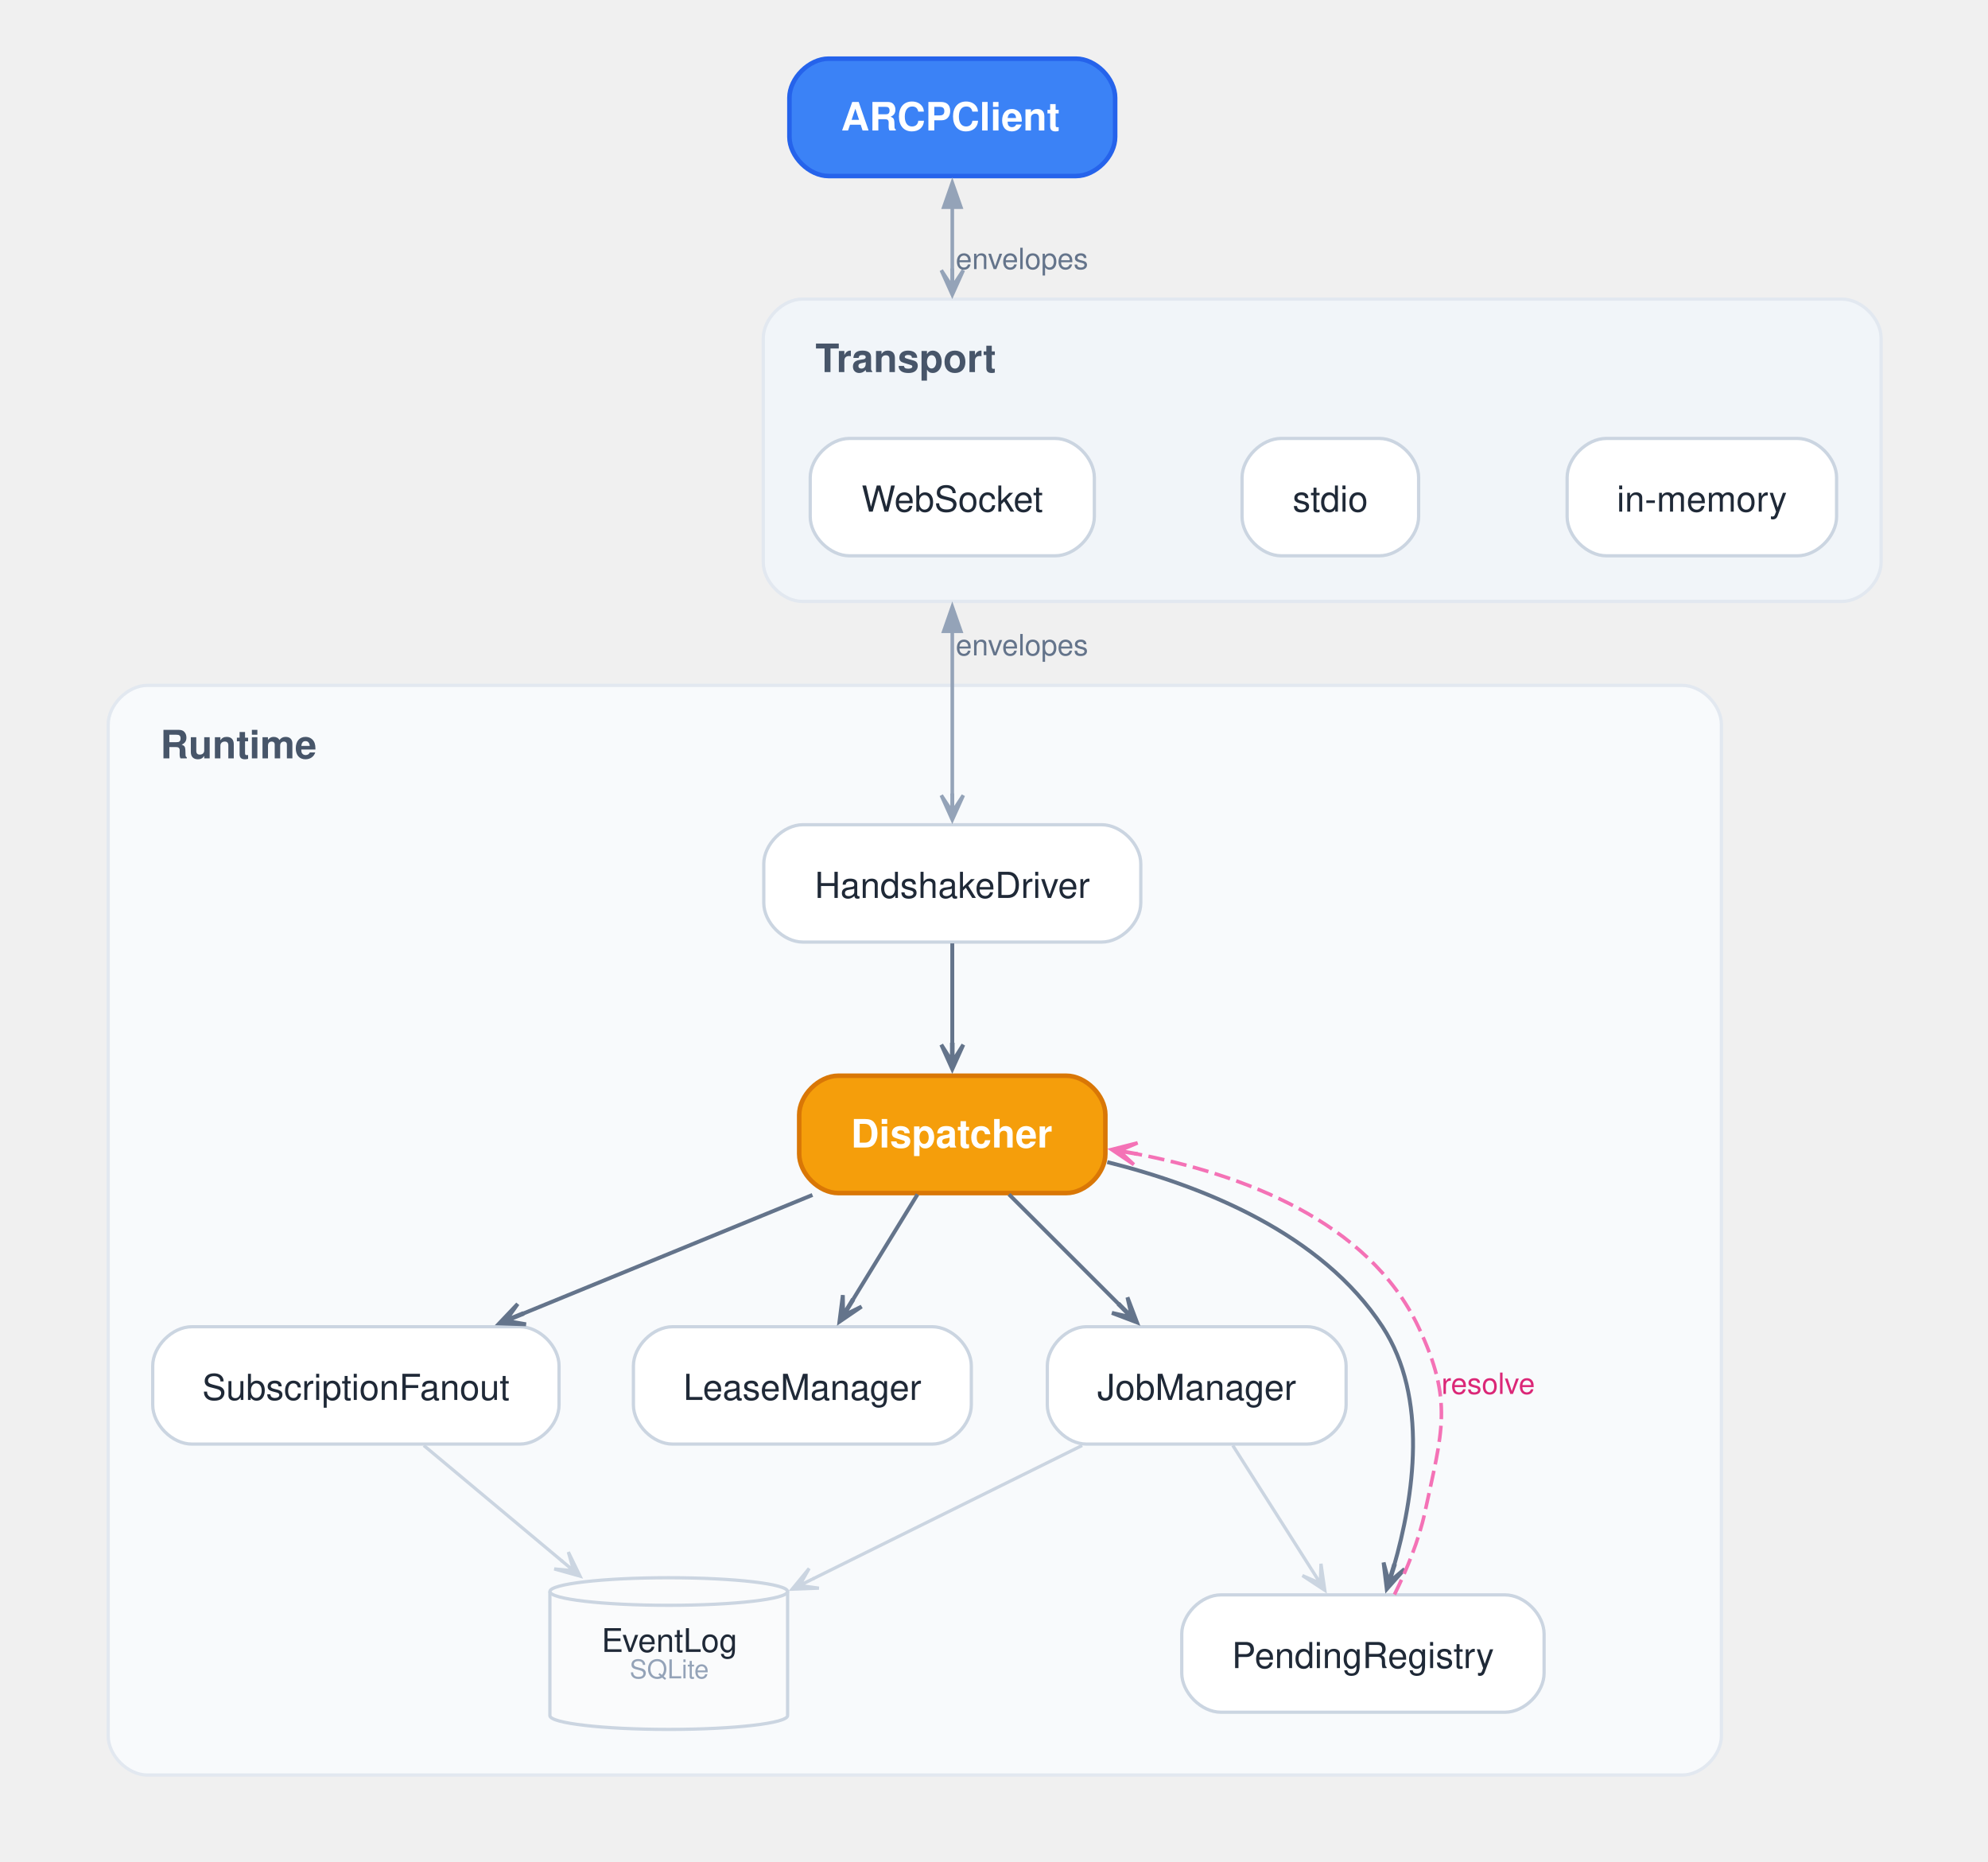
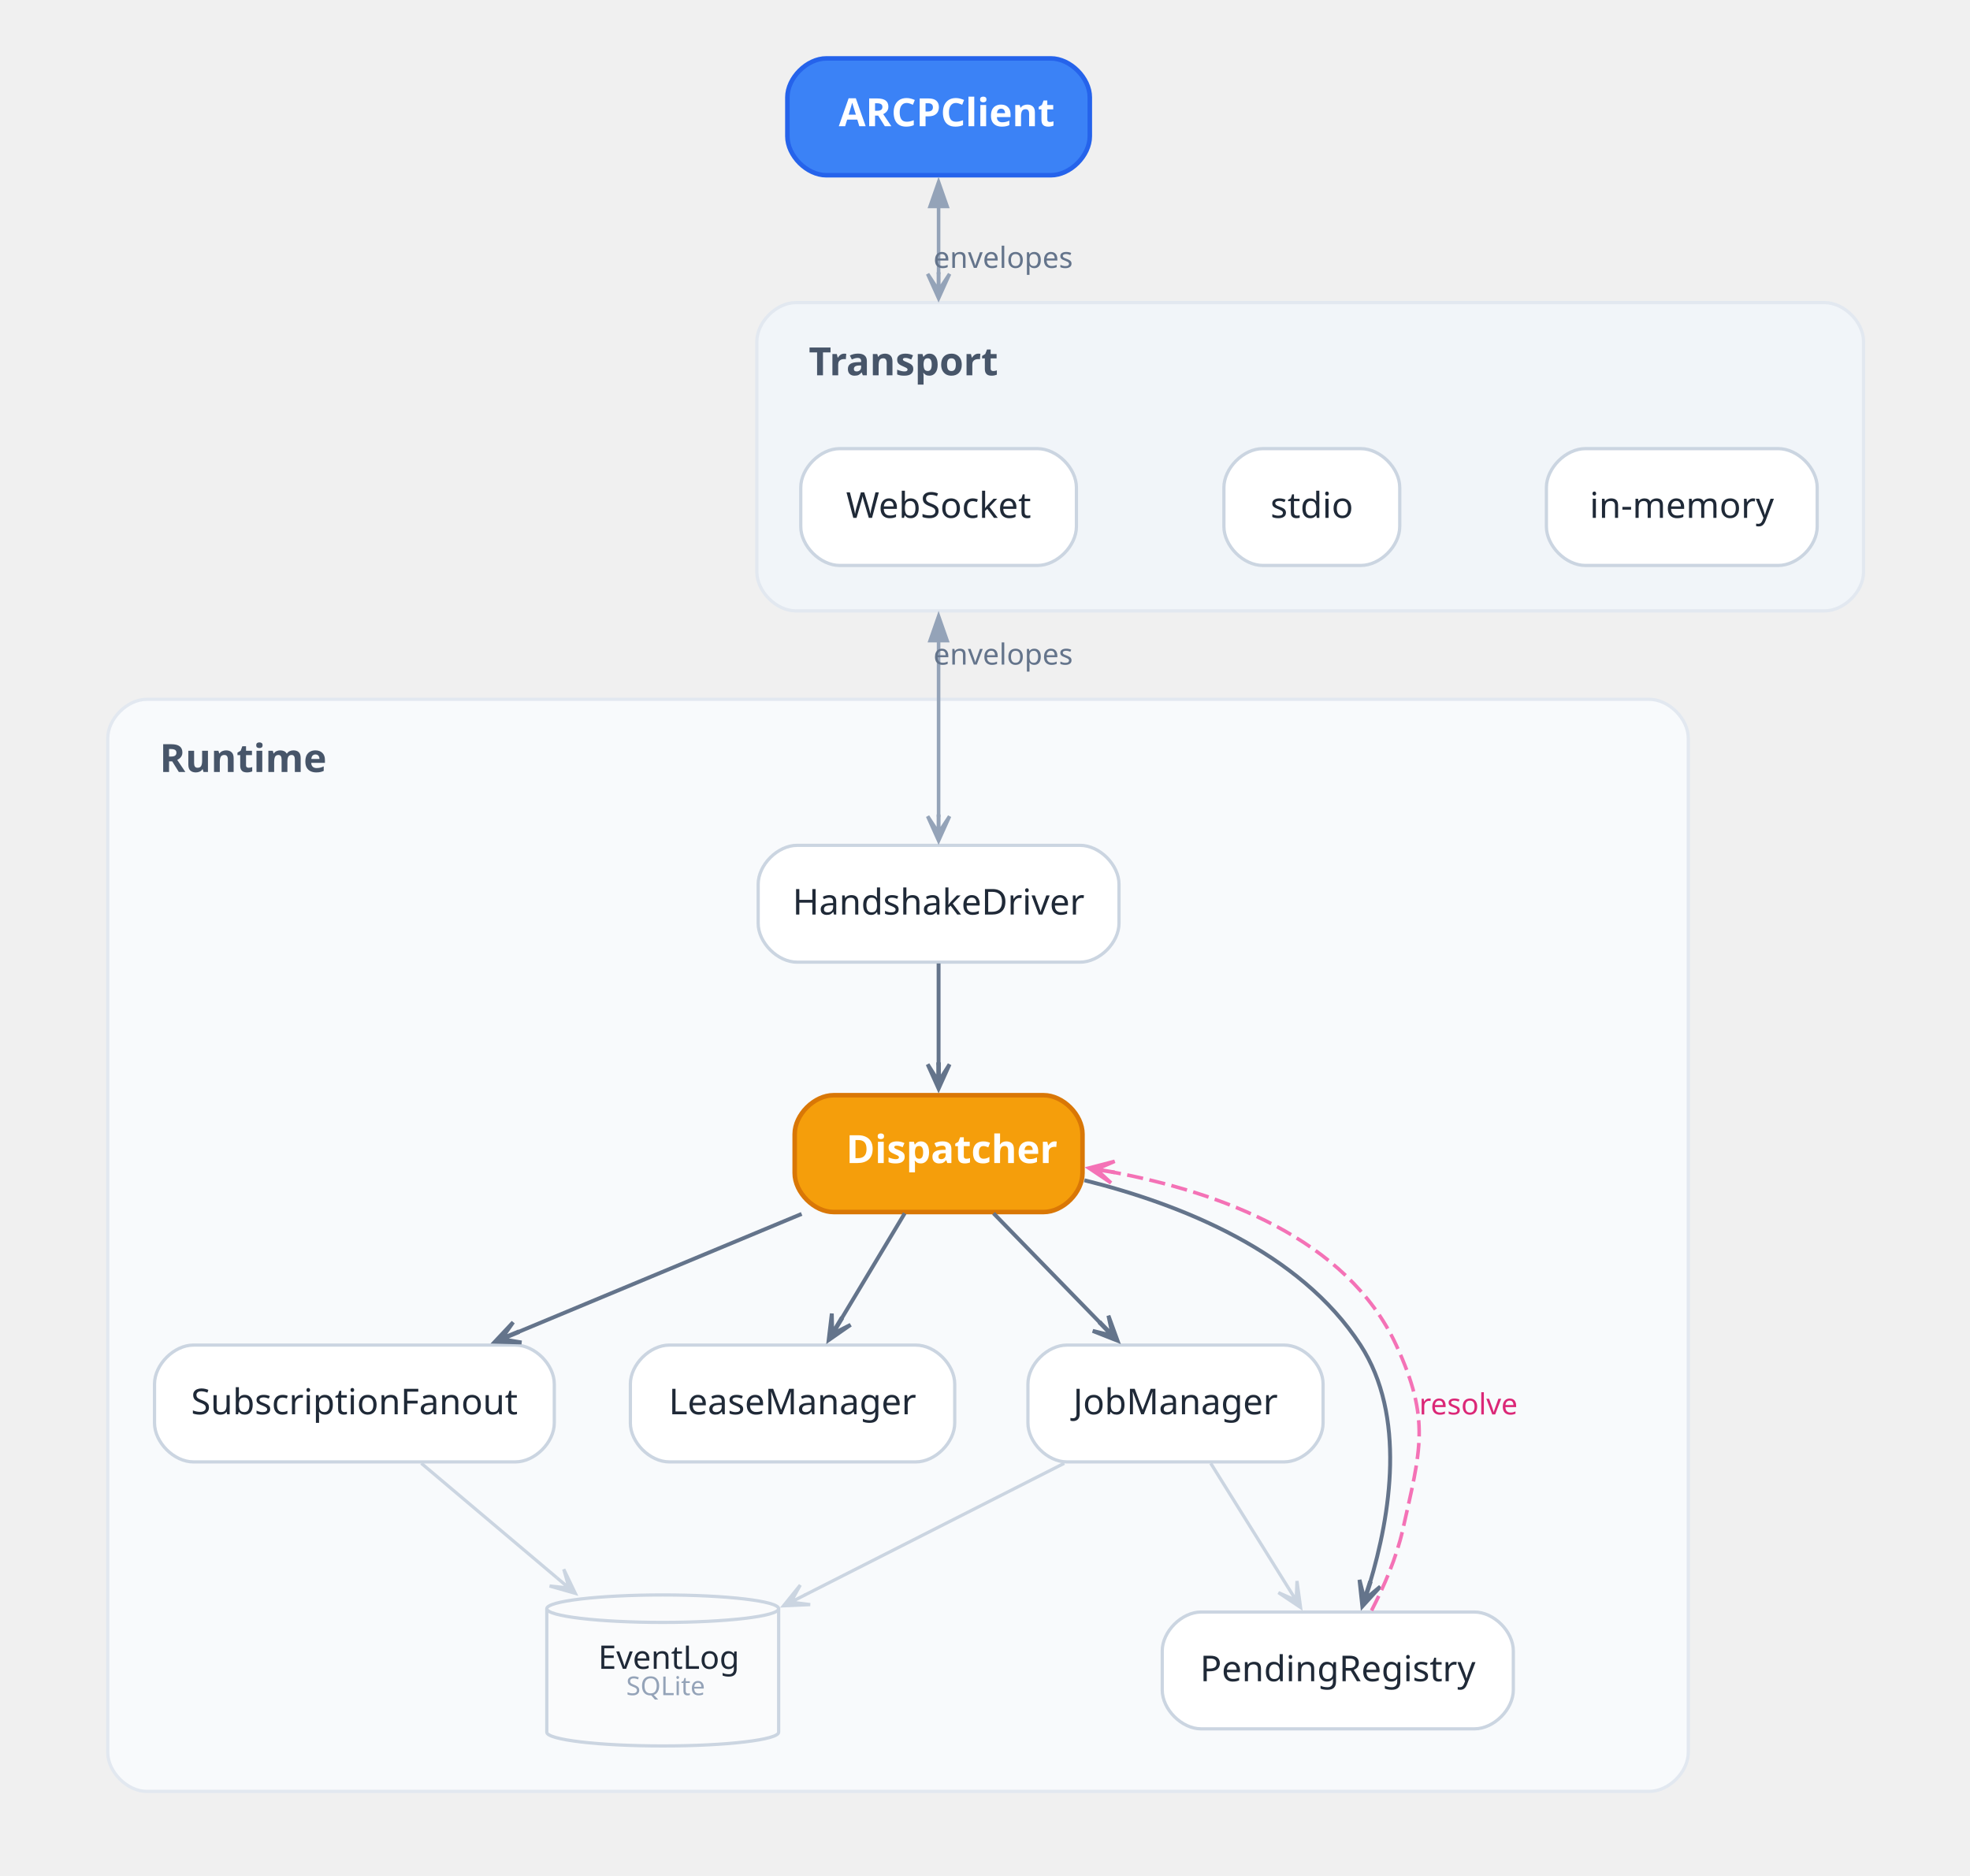
- <svg xmlns="http://www.w3.org/2000/svg" width="610pt" height="571pt" viewBox="0.00 0.00 610.00 571.00">
-   <g id="graph0" class="graph" transform="scale(1 1) rotate(0) translate(25.2 552.53)">
+ <svg xmlns="http://www.w3.org/2000/svg" width="607pt" height="578pt" viewBox="0.00 0.00 607.00 578.00">
+   <g id="graph0" class="graph" transform="scale(1 1) rotate(0) translate(25.2 560.03)">
    <g id="clust1" class="cluster">
-       <path fill="#f1f5f9" stroke="#e2e8f0" d="M221,-368.03C221,-368.03 540,-368.03 540,-368.03 546,-368.03 552,-374.03 552,-380.03 552,-380.03 552,-448.78 552,-448.78 552,-454.78 546,-460.78 540,-460.78 540,-460.78 221,-460.78 221,-460.78 215,-460.78 209,-454.78 209,-448.78 209,-448.78 209,-380.03 209,-380.03 209,-374.03 215,-368.03 221,-368.03" />
-       <text xml:space="preserve" text-anchor="start" x="225" y="-438.38" font-family="Helvetica,sans-Serif" font-weight="bold" font-size="12.00" fill="#475569">Transport</text>
+       <path fill="#f1f5f9" stroke="#e2e8f0" d="M220,-371.78C220,-371.78 537,-371.78 537,-371.78 543,-371.78 549,-377.78 549,-383.78 549,-383.78 549,-454.78 549,-454.78 549,-460.78 543,-466.78 537,-466.78 537,-466.78 220,-466.78 220,-466.78 214,-466.78 208,-460.78 208,-454.78 208,-454.78 208,-383.78 208,-383.78 208,-377.78 214,-371.78 220,-371.78" />
+       <text xml:space="preserve" text-anchor="start" x="224" y="-444.38" font-family="TT Commons Pro Trial" font-weight="bold" font-size="12.00" fill="#475569">Transport</text>
    </g>
    <g id="clust3" class="cluster">
-       <path fill="#f8fafc" stroke="#e2e8f0" d="M20,-8C20,-8 491,-8 491,-8 497,-8 503,-14 503,-20 503,-20 503,-330.28 503,-330.28 503,-336.28 497,-342.28 491,-342.28 491,-342.28 20,-342.28 20,-342.28 14,-342.28 8,-336.28 8,-330.28 8,-330.28 8,-20 8,-20 8,-14 14,-8 20,-8" />
-       <text xml:space="preserve" text-anchor="start" x="24" y="-319.88" font-family="Helvetica,sans-Serif" font-weight="bold" font-size="12.00" fill="#475569">Runtime</text>
+       <path fill="#f8fafc" stroke="#e2e8f0" d="M20,-8C20,-8 483,-8 483,-8 489,-8 495,-14 495,-20 495,-20 495,-332.53 495,-332.53 495,-338.53 489,-344.53 483,-344.53 483,-344.53 20,-344.53 20,-344.53 14,-344.53 8,-338.53 8,-332.53 8,-332.53 8,-20 8,-20 8,-14 14,-8 20,-8" />
+       <text xml:space="preserve" text-anchor="start" x="24" y="-322.13" font-family="TT Commons Pro Trial" font-weight="bold" font-size="12.00" fill="#475569">Runtime</text>
    </g>
    <g id="node1" class="node">
-       <path fill="#3b82f6" stroke="#2563eb" stroke-width="1.4" d="M304.97,-534.53C304.97,-534.53 229.03,-534.53 229.03,-534.53 223.03,-534.53 217.03,-528.53 217.03,-522.53 217.03,-522.53 217.03,-510.53 217.03,-510.53 217.03,-504.53 223.03,-498.53 229.03,-498.53 229.03,-498.53 304.97,-498.53 304.97,-498.53 310.97,-498.53 316.97,-504.53 316.97,-510.53 316.97,-510.53 316.97,-522.53 316.97,-522.53 316.97,-528.53 310.97,-534.53 304.97,-534.53" />
-       <text xml:space="preserve" text-anchor="start" x="232.88" y="-512.5" font-family="Helvetica,sans-Serif" font-weight="bold" font-size="12.00" fill="white">ARCPClient</text>
+       <path fill="#3b82f6" stroke="#2563eb" stroke-width="1.4" d="M298.59,-542.03C298.59,-542.03 229.41,-542.03 229.41,-542.03 223.41,-542.03 217.41,-536.03 217.41,-530.03 217.41,-530.03 217.41,-518.03 217.41,-518.03 217.41,-512.03 223.41,-506.03 229.41,-506.03 229.41,-506.03 298.59,-506.03 298.59,-506.03 304.59,-506.03 310.59,-512.03 310.59,-518.03 310.59,-518.03 310.59,-530.03 310.59,-530.03 310.59,-536.03 304.59,-542.03 298.59,-542.03" />
+       <text xml:space="preserve" text-anchor="start" x="233.25" y="-521.13" font-family="TT Commons Pro Trial" font-weight="bold" font-size="12.00" fill="white">ARCPClient</text>
    </g>
    <g id="node2" class="node">
-       <path fill="white" stroke="#cbd5e1" d="M298.59,-418.03C298.59,-418.03 235.41,-418.03 235.41,-418.03 229.41,-418.03 223.41,-412.03 223.41,-406.03 223.41,-406.03 223.41,-394.03 223.41,-394.03 223.41,-388.03 229.41,-382.03 235.41,-382.03 235.41,-382.03 298.59,-382.03 298.59,-382.03 304.59,-382.03 310.59,-388.03 310.59,-394.03 310.59,-394.03 310.59,-406.03 310.59,-406.03 310.59,-412.03 304.59,-418.03 298.59,-418.03" />
-       <text xml:space="preserve" text-anchor="middle" x="267" y="-395.58" font-family="Helvetica,sans-Serif" font-size="11.00" fill="#1f2937">WebSocket</text>
+       <path fill="white" stroke="#cbd5e1" d="M294.47,-421.78C294.47,-421.78 233.53,-421.78 233.53,-421.78 227.53,-421.78 221.53,-415.78 221.53,-409.78 221.53,-409.78 221.53,-397.78 221.53,-397.78 221.53,-391.78 227.53,-385.78 233.53,-385.78 233.53,-385.78 294.47,-385.78 294.47,-385.78 300.47,-385.78 306.47,-391.78 306.47,-397.78 306.47,-397.78 306.47,-409.78 306.47,-409.78 306.47,-415.78 300.47,-421.78 294.47,-421.78" />
+       <text xml:space="preserve" text-anchor="middle" x="264" y="-400.45" font-family="TT Commons Pro Trial" font-size="11.00" fill="#1f2937">WebSocket</text>
    </g>
    <g id="edge3" class="edge">
-       <path fill="none" stroke="#94a3b8" stroke-width="1.1" d="M267,-489.08C267,-483.08 267,-476.44 267,-469.57" />
-       <polygon fill="#94a3b8" stroke="#94a3b8" stroke-width="1.1" points="264.38,-488.97 267,-496.48 269.63,-488.98 264.38,-488.97" />
-       <polygon fill="#94a3b8" stroke="#94a3b8" stroke-width="1.1" points="267,-462.12 270.38,-469.62 267.05,-464.53 267.05,-469.62 267,-469.62 266.95,-469.62 266.95,-464.53 263.63,-469.62 267,-462.12" />
-       <text xml:space="preserve" text-anchor="middle" x="288.38" y="-469.98" font-family="Helvetica,sans-Serif" font-size="9.00" fill="#64748b">envelopes</text>
+       <path fill="none" stroke="#94a3b8" stroke-width="1.1" d="M264,-496.45C264,-490.05 264,-482.92 264,-475.53" />
+       <polygon fill="#94a3b8" stroke="#94a3b8" stroke-width="1.1" points="261.38,-496.42 264,-503.92 266.63,-496.42 261.38,-496.42" />
+       <polygon fill="#94a3b8" stroke="#94a3b8" stroke-width="1.1" points="264,-468.12 267.38,-475.62 264.05,-470.53 264.05,-475.62 264,-475.62 263.95,-475.62 263.95,-470.53 260.63,-475.62 264,-468.12" />
+       <text xml:space="preserve" text-anchor="middle" x="283.88" y="-477.48" font-family="TT Commons Pro Trial" font-size="9.00" fill="#64748b">envelopes</text>
    </g>
    <g id="node3" class="node">
-       <path fill="white" stroke="#cbd5e1" d="M398.09,-418.03C398.09,-418.03 367.91,-418.03 367.91,-418.03 361.91,-418.03 355.91,-412.03 355.91,-406.03 355.91,-406.03 355.91,-394.03 355.91,-394.03 355.91,-388.03 361.91,-382.03 367.91,-382.03 367.91,-382.03 398.09,-382.03 398.09,-382.03 404.09,-382.03 410.09,-388.03 410.09,-394.03 410.09,-394.03 410.09,-406.03 410.09,-406.03 410.09,-412.03 404.09,-418.03 398.09,-418.03" />
-       <text xml:space="preserve" text-anchor="middle" x="383" y="-395.58" font-family="Helvetica,sans-Serif" font-size="11.00" fill="#1f2937">stdio</text>
+       <path fill="white" stroke="#cbd5e1" d="M394.09,-421.78C394.09,-421.78 363.91,-421.78 363.91,-421.78 357.91,-421.78 351.91,-415.78 351.91,-409.78 351.91,-409.78 351.91,-397.78 351.91,-397.78 351.91,-391.78 357.91,-385.78 363.91,-385.78 363.91,-385.78 394.09,-385.78 394.09,-385.78 400.09,-385.78 406.09,-391.78 406.09,-397.78 406.09,-397.78 406.09,-409.78 406.09,-409.78 406.09,-415.78 400.09,-421.78 394.09,-421.78" />
+       <text xml:space="preserve" text-anchor="middle" x="379" y="-400.45" font-family="TT Commons Pro Trial" font-size="11.00" fill="#1f2937">stdio</text>
    </g>
    <g id="node5" class="node">
-       <path fill="white" stroke="#cbd5e1" d="M312.84,-299.53C312.84,-299.53 221.16,-299.53 221.16,-299.53 215.16,-299.53 209.16,-293.53 209.16,-287.53 209.16,-287.53 209.16,-275.53 209.16,-275.53 209.16,-269.53 215.16,-263.53 221.16,-263.53 221.16,-263.53 312.84,-263.53 312.84,-263.53 318.84,-263.53 324.84,-269.53 324.84,-275.53 324.84,-275.53 324.84,-287.53 324.84,-287.53 324.84,-293.53 318.84,-299.53 312.84,-299.53" />
-       <text xml:space="preserve" text-anchor="middle" x="267" y="-277.08" font-family="Helvetica,sans-Serif" font-size="11.00" fill="#1f2937">HandshakeDriver</text>
+       <path fill="white" stroke="#cbd5e1" d="M307.59,-299.53C307.59,-299.53 220.41,-299.53 220.41,-299.53 214.41,-299.53 208.41,-293.53 208.41,-287.53 208.41,-287.53 208.41,-275.53 208.41,-275.53 208.41,-269.53 214.41,-263.53 220.41,-263.53 220.41,-263.53 307.59,-263.53 307.59,-263.53 313.59,-263.53 319.59,-269.53 319.59,-275.53 319.59,-275.53 319.59,-287.53 319.59,-287.53 319.59,-293.53 313.59,-299.53 307.59,-299.53" />
+       <text xml:space="preserve" text-anchor="middle" x="264" y="-278.2" font-family="TT Commons Pro Trial" font-size="11.00" fill="#1f2937">HandshakeDriver</text>
    </g>
    <g id="edge4" class="edge">
-       <path fill="none" stroke="#94a3b8" stroke-width="1.1" d="M267,-359.01C267,-342.29 267,-323.33 267,-308.48" />
-       <polygon fill="#94a3b8" stroke="#94a3b8" stroke-width="1.1" points="264.38,-358.87 267,-366.37 269.63,-358.87 264.38,-358.87" />
-       <polygon fill="#94a3b8" stroke="#94a3b8" stroke-width="1.1" points="267,-301.05 270.38,-308.55 267.05,-303.46 267.05,-308.55 267,-308.55 266.95,-308.55 266.95,-303.46 263.63,-308.55 267,-301.05" />
-       <text xml:space="preserve" text-anchor="middle" x="288.38" y="-351.48" font-family="Helvetica,sans-Serif" font-size="9.00" fill="#64748b">envelopes</text>
+       <path fill="none" stroke="#94a3b8" stroke-width="1.1" d="M264,-362.68C264,-344.74 264,-324.1 264,-308.26" />
+       <polygon fill="#94a3b8" stroke="#94a3b8" stroke-width="1.1" points="261.38,-362.62 264,-370.12 266.63,-362.62 261.38,-362.62" />
+       <polygon fill="#94a3b8" stroke="#94a3b8" stroke-width="1.1" points="264,-300.99 267.38,-308.49 264.05,-303.4 264.05,-308.49 264,-308.49 263.95,-308.49 263.95,-303.4 260.63,-308.49 264,-300.99" />
+       <text xml:space="preserve" text-anchor="middle" x="283.88" y="-355.23" font-family="TT Commons Pro Trial" font-size="9.00" fill="#64748b">envelopes</text>
    </g>
    <g id="node4" class="node">
-       <path fill="white" stroke="#cbd5e1" d="M526.34,-418.03C526.34,-418.03 467.66,-418.03 467.66,-418.03 461.66,-418.03 455.66,-412.03 455.66,-406.03 455.66,-406.03 455.66,-394.03 455.66,-394.03 455.66,-388.03 461.66,-382.03 467.66,-382.03 467.66,-382.03 526.34,-382.03 526.34,-382.03 532.34,-382.03 538.34,-388.03 538.34,-394.03 538.34,-394.03 538.34,-406.03 538.34,-406.03 538.34,-412.03 532.34,-418.03 526.34,-418.03" />
-       <text xml:space="preserve" text-anchor="middle" x="497" y="-395.58" font-family="Helvetica,sans-Serif" font-size="11.00" fill="#1f2937">in-memory</text>
+       <path fill="white" stroke="#cbd5e1" d="M522.72,-421.78C522.72,-421.78 463.28,-421.78 463.28,-421.78 457.28,-421.78 451.28,-415.78 451.28,-409.78 451.28,-409.78 451.28,-397.78 451.28,-397.78 451.28,-391.78 457.28,-385.78 463.28,-385.78 463.28,-385.78 522.72,-385.78 522.72,-385.78 528.72,-385.78 534.72,-391.78 534.72,-397.78 534.72,-397.78 534.72,-409.78 534.72,-409.78 534.72,-415.78 528.72,-421.78 522.72,-421.78" />
+       <text xml:space="preserve" text-anchor="middle" x="493" y="-400.45" font-family="TT Commons Pro Trial" font-size="11.00" fill="#1f2937">in-memory</text>
    </g>
    <g id="node6" class="node">
-       <path fill="#f59e0b" stroke="#d97706" stroke-width="1.4" d="M301.97,-222.53C301.97,-222.53 232.03,-222.53 232.03,-222.53 226.03,-222.53 220.03,-216.53 220.03,-210.53 220.03,-210.53 220.03,-198.53 220.03,-198.53 220.03,-192.53 226.03,-186.53 232.03,-186.53 232.03,-186.53 301.97,-186.53 301.97,-186.53 307.97,-186.53 313.97,-192.53 313.97,-198.53 313.97,-198.53 313.97,-210.53 313.97,-210.53 313.97,-216.53 307.97,-222.53 301.97,-222.53" />
-       <text xml:space="preserve" text-anchor="start" x="235.88" y="-200.5" font-family="Helvetica,sans-Serif" font-weight="bold" font-size="12.00" fill="white">Dispatcher</text>
+       <path fill="#f59e0b" stroke="#d97706" stroke-width="1.4" d="M296.34,-222.53C296.34,-222.53 231.66,-222.53 231.66,-222.53 225.66,-222.53 219.66,-216.53 219.66,-210.53 219.66,-210.53 219.66,-198.53 219.66,-198.53 219.66,-192.53 225.66,-186.53 231.66,-186.53 231.66,-186.53 296.34,-186.53 296.34,-186.53 302.34,-186.53 308.34,-192.53 308.34,-198.53 308.34,-198.53 308.34,-210.53 308.34,-210.53 308.34,-216.53 302.34,-222.53 296.34,-222.53" />
+       <text xml:space="preserve" text-anchor="start" x="235.5" y="-201.63" font-family="TT Commons Pro Trial" font-weight="bold" font-size="12.00" fill="white">Dispatcher</text>
    </g>
    <g id="edge5" class="edge">
-       <path fill="none" stroke="#64748b" stroke-width="1.2" d="M267,-263.13C267,-253.83 267,-242.18 267,-231.8" />
-       <polygon fill="#64748b" stroke="#64748b" stroke-width="1.2" points="267,-224.55 270.38,-232.05 267.1,-226.84 267.1,-232.05 267,-232.05 266.9,-232.05 266.9,-226.84 263.63,-232.05 267,-224.55" />
+       <path fill="none" stroke="#64748b" stroke-width="1.2" d="M264,-263.13C264,-253.83 264,-242.18 264,-231.8" />
+       <polygon fill="#64748b" stroke="#64748b" stroke-width="1.2" points="264,-224.55 267.38,-232.05 264.1,-226.84 264.1,-232.05 264,-232.05 263.9,-232.05 263.9,-226.84 260.63,-232.05 264,-224.55" />
    </g>
    <g id="node7" class="node">
-       <path fill="white" stroke="#cbd5e1" d="M375.84,-145.53C375.84,-145.53 308.16,-145.53 308.16,-145.53 302.16,-145.53 296.16,-139.53 296.16,-133.53 296.16,-133.53 296.16,-121.53 296.16,-121.53 296.16,-115.53 302.16,-109.53 308.16,-109.53 308.16,-109.53 375.84,-109.53 375.84,-109.53 381.84,-109.53 387.84,-115.53 387.84,-121.53 387.84,-121.53 387.84,-133.53 387.84,-133.53 387.84,-139.53 381.84,-145.53 375.84,-145.53" />
-       <text xml:space="preserve" text-anchor="middle" x="342" y="-123.08" font-family="Helvetica,sans-Serif" font-size="11.00" fill="#1f2937">JobManager</text>
+       <path fill="white" stroke="#cbd5e1" d="M370.47,-145.53C370.47,-145.53 303.53,-145.53 303.53,-145.53 297.53,-145.53 291.53,-139.53 291.53,-133.53 291.53,-133.53 291.53,-121.53 291.53,-121.53 291.53,-115.53 297.53,-109.53 303.53,-109.53 303.53,-109.53 370.47,-109.53 370.47,-109.53 376.47,-109.53 382.47,-115.53 382.47,-121.53 382.47,-121.53 382.47,-133.53 382.47,-133.53 382.47,-139.53 376.47,-145.53 370.47,-145.53" />
+       <text xml:space="preserve" text-anchor="middle" x="337" y="-124.2" font-family="TT Commons Pro Trial" font-size="11.00" fill="#1f2937">JobManager</text>
    </g>
    <g id="edge6" class="edge">
-       <path fill="none" stroke="#64748b" stroke-width="1.2" d="M284.4,-186.13C294.52,-176.01 307.43,-163.1 318.46,-152.07" />
-       <polygon fill="#64748b" stroke="#64748b" stroke-width="1.2" points="323.67,-146.86 320.75,-154.55 322.12,-148.55 318.43,-152.24 318.36,-152.17 318.29,-152.1 321.98,-148.41 315.98,-149.78 323.67,-146.86" />
+       <path fill="none" stroke="#64748b" stroke-width="1.2" d="M280.93,-186.13C290.79,-176.01 303.35,-163.1 314.09,-152.07" />
+       <polygon fill="#64748b" stroke="#64748b" stroke-width="1.2" points="319.14,-146.88 316.33,-154.61 317.62,-148.59 313.98,-152.32 313.91,-152.25 313.84,-152.18 317.47,-148.45 311.49,-149.9 319.14,-146.88" />
    </g>
    <g id="node8" class="node">
-       <path fill="white" stroke="#cbd5e1" d="M134.34,-145.53C134.34,-145.53 33.66,-145.53 33.66,-145.53 27.66,-145.53 21.66,-139.53 21.66,-133.53 21.66,-133.53 21.66,-121.53 21.66,-121.53 21.66,-115.53 27.66,-109.53 33.66,-109.53 33.66,-109.53 134.34,-109.53 134.34,-109.53 140.34,-109.53 146.34,-115.53 146.34,-121.53 146.34,-121.53 146.34,-133.53 146.34,-133.53 146.34,-139.53 140.34,-145.53 134.34,-145.53" />
-       <text xml:space="preserve" text-anchor="middle" x="84" y="-123.08" font-family="Helvetica,sans-Serif" font-size="11.00" fill="#1f2937">SubscriptionFanout</text>
+       <path fill="white" stroke="#cbd5e1" d="M133.59,-145.53C133.59,-145.53 34.41,-145.53 34.41,-145.53 28.41,-145.53 22.41,-139.53 22.41,-133.53 22.41,-133.53 22.41,-121.53 22.41,-121.53 22.41,-115.53 28.41,-109.53 34.41,-109.53 34.41,-109.53 133.59,-109.53 133.59,-109.53 139.59,-109.53 145.59,-115.53 145.59,-121.53 145.59,-121.53 145.59,-133.53 145.59,-133.53 145.59,-139.53 139.59,-145.53 133.59,-145.53" />
+       <text xml:space="preserve" text-anchor="middle" x="84" y="-124.2" font-family="TT Commons Pro Trial" font-size="11.00" fill="#1f2937">SubscriptionFanout</text>
    </g>
    <g id="edge7" class="edge">
-       <path fill="none" stroke="#64748b" stroke-width="1.2" d="M224.09,-185.95C197.36,-174.99 162.84,-160.84 134.75,-149.33" />
-       <polygon fill="#64748b" stroke="#64748b" stroke-width="1.2" points="127.99,-146.56 136.21,-146.28 130.14,-147.33 134.97,-149.31 134.93,-149.4 134.89,-149.5 130.07,-147.52 133.65,-152.53 127.99,-146.56" />
+       <path fill="none" stroke="#64748b" stroke-width="1.2" d="M221.8,-185.95C195.51,-174.99 161.55,-160.84 133.92,-149.33" />
+       <polygon fill="#64748b" stroke="#64748b" stroke-width="1.2" points="127.29,-146.57 135.51,-146.34 129.44,-147.35 134.25,-149.36 134.21,-149.45 134.17,-149.54 129.36,-147.54 132.91,-152.57 127.29,-146.57" />
    </g>
    <g id="node9" class="node">
-       <path fill="white" stroke="#cbd5e1" d="M260.84,-145.53C260.84,-145.53 181.16,-145.53 181.16,-145.53 175.16,-145.53 169.16,-139.53 169.16,-133.53 169.16,-133.53 169.16,-121.53 169.16,-121.53 169.16,-115.53 175.16,-109.53 181.16,-109.53 181.16,-109.53 260.84,-109.53 260.84,-109.53 266.84,-109.53 272.84,-115.53 272.84,-121.53 272.84,-121.53 272.84,-133.53 272.84,-133.53 272.84,-139.53 266.84,-145.53 260.84,-145.53" />
-       <text xml:space="preserve" text-anchor="middle" x="221" y="-123.08" font-family="Helvetica,sans-Serif" font-size="11.00" fill="#1f2937">LeaseManager</text>
+       <path fill="white" stroke="#cbd5e1" d="M256.97,-145.53C256.97,-145.53 181.03,-145.53 181.03,-145.53 175.03,-145.53 169.03,-139.53 169.03,-133.53 169.03,-133.53 169.03,-121.53 169.03,-121.53 169.03,-115.53 175.03,-109.53 181.03,-109.53 181.03,-109.53 256.97,-109.53 256.97,-109.53 262.97,-109.53 268.97,-115.53 268.97,-121.53 268.97,-121.53 268.97,-133.53 268.97,-133.53 268.97,-139.53 262.97,-145.53 256.97,-145.53" />
+       <text xml:space="preserve" text-anchor="middle" x="219" y="-124.2" font-family="TT Commons Pro Trial" font-size="11.00" fill="#1f2937">LeaseManager</text>
    </g>
    <g id="edge8" class="edge">
-       <path fill="none" stroke="#64748b" stroke-width="1.2" d="M256.33,-186.13C250.35,-176.39 242.79,-164.06 236.2,-153.32" />
-       <polygon fill="#64748b" stroke="#64748b" stroke-width="1.2" points="232.38,-147.08 239.17,-151.71 233.66,-148.98 236.38,-153.42 236.3,-153.47 236.21,-153.52 233.49,-149.08 233.42,-155.23 232.38,-147.08" />
+       <path fill="none" stroke="#64748b" stroke-width="1.2" d="M253.56,-186.13C247.71,-176.39 240.32,-164.06 233.87,-153.32" />
+       <polygon fill="#64748b" stroke="#64748b" stroke-width="1.2" points="230.13,-147.08 236.89,-151.78 231.4,-148.99 234.08,-153.46 233.99,-153.52 233.91,-153.57 231.22,-149.1 231.1,-155.25 230.13,-147.08" />
    </g>
    <g id="node10" class="node">
-       <path fill="white" stroke="#cbd5e1" d="M436.59,-63.27C436.59,-63.27 349.41,-63.27 349.41,-63.27 343.41,-63.27 337.41,-57.27 337.41,-51.27 337.41,-51.27 337.41,-39.27 337.41,-39.27 337.41,-33.27 343.41,-27.27 349.41,-27.27 349.41,-27.27 436.59,-27.27 436.59,-27.27 442.59,-27.27 448.59,-33.27 448.59,-39.27 448.59,-39.27 448.59,-51.27 448.59,-51.27 448.59,-57.27 442.59,-63.27 436.59,-63.27" />
-       <text xml:space="preserve" text-anchor="middle" x="393" y="-40.81" font-family="Helvetica,sans-Serif" font-size="11.00" fill="#1f2937">PendingRegistry</text>
+       <path fill="white" stroke="#cbd5e1" d="M429.09,-63.27C429.09,-63.27 344.91,-63.27 344.91,-63.27 338.91,-63.27 332.91,-57.27 332.91,-51.27 332.91,-51.27 332.91,-39.27 332.91,-39.27 332.91,-33.27 338.91,-27.27 344.91,-27.27 344.91,-27.27 429.09,-27.27 429.09,-27.27 435.09,-27.27 441.09,-33.27 441.09,-39.27 441.09,-39.27 441.09,-51.27 441.09,-51.27 441.09,-57.27 435.09,-63.27 429.09,-63.27" />
+       <text xml:space="preserve" text-anchor="middle" x="387" y="-41.94" font-family="TT Commons Pro Trial" font-size="11.00" fill="#1f2937">PendingRegistry</text>
    </g>
    <g id="edge9" class="edge">
-       <path fill="none" stroke="#64748b" stroke-width="1.2" d="M314.55,-196.04C344.3,-188.62 380.39,-174.04 399,-145.53 413.19,-123.8 408.65,-93.37 402.48,-71.95" />
-       <polygon fill="#64748b" stroke="#64748b" stroke-width="1.2" points="400.32,-65.05 405.78,-71.2 401.1,-67.2 402.66,-72.18 402.56,-72.21 402.46,-72.23 400.91,-67.26 399.34,-73.21 400.32,-65.05" />
+       <path fill="none" stroke="#64748b" stroke-width="1.2" d="M308.92,-196.32C338.58,-188.97 375.3,-174.35 394,-145.53 408.13,-123.75 403.26,-93.33 396.82,-71.92" />
+       <polygon fill="#64748b" stroke="#64748b" stroke-width="1.2" points="394.57,-65.02 400.11,-71.11 395.38,-67.17 396.99,-72.12 396.9,-72.15 396.8,-72.18 395.19,-67.23 393.69,-73.2 394.57,-65.02" />
    </g>
    <g id="edge12" class="edge">
-       <path fill="none" stroke="#cbd5e1" d="M353.07,-109.11C360.15,-97.96 369.45,-83.33 377.29,-70.98" />
-       <polygon fill="#cbd5e1" stroke="#cbd5e1" points="381.3,-64.68 380.13,-72.82 379.94,-66.81 377.28,-71.01 377.28,-71.01 377.28,-71.01 379.94,-66.81 374.43,-69.2 381.3,-64.68" />
+       <path fill="none" stroke="#cbd5e1" d="M347.85,-109.11C354.79,-97.96 363.91,-83.33 371.6,-70.98" />
+       <polygon fill="#cbd5e1" stroke="#cbd5e1" points="375.53,-64.68 374.43,-72.83 374.19,-66.83 371.56,-71.05 371.56,-71.05 371.56,-71.05 374.19,-66.83 368.7,-69.26 375.53,-64.68" />
    </g>
    <g id="node11" class="node">
-       <path fill="#fafbfc" stroke="#cbd5e1" d="M216.47,-64.3C216.47,-66.63 200.12,-68.53 180,-68.53 159.88,-68.53 143.53,-66.63 143.53,-64.3 143.53,-64.3 143.53,-26.23 143.53,-26.23 143.53,-23.9 159.88,-22 180,-22 200.12,-22 216.47,-23.9 216.47,-26.23 216.47,-26.23 216.47,-64.3 216.47,-64.3" />
-       <path fill="none" stroke="#cbd5e1" d="M216.47,-64.3C216.47,-61.97 200.12,-60.07 180,-60.07 159.88,-60.07 143.53,-61.97 143.53,-64.3" />
-       <text xml:space="preserve" text-anchor="start" x="159.38" y="-45.77" font-family="Helvetica,sans-Serif" font-size="10.00" fill="#1f2937">EventLog</text>
-       <text xml:space="preserve" text-anchor="start" x="168" y="-37.66" font-family="Helvetica,sans-Serif" font-size="8.00" fill="#94a3b8">SQLite</text>
+       <path fill="#fafbfc" stroke="#cbd5e1" d="M214.72,-64.3C214.72,-66.63 198.71,-68.53 179,-68.53 159.29,-68.53 143.28,-66.63 143.28,-64.3 143.28,-64.3 143.28,-26.23 143.28,-26.23 143.28,-23.9 159.29,-22 179,-22 198.71,-22 214.72,-23.9 214.72,-26.23 214.72,-26.23 214.72,-64.3 214.72,-64.3" />
+       <path fill="none" stroke="#cbd5e1" d="M214.72,-64.3C214.72,-61.97 198.71,-60.07 179,-60.07 159.29,-60.07 143.28,-61.97 143.28,-64.3" />
+       <text xml:space="preserve" text-anchor="start" x="159.12" y="-45.77" font-family="TT Commons Pro Trial" font-size="10.00" fill="#1f2937">EventLog</text>
+       <text xml:space="preserve" text-anchor="start" x="167.75" y="-37.66" font-family="TT Commons Pro Trial" font-size="8.00" fill="#94a3b8">SQLite</text>
    </g>
    <g id="edge10" class="edge">
-       <path fill="none" stroke="#cbd5e1" d="M306.85,-109.11C282.63,-97.11 250.24,-81.07 224.26,-68.2" />
-       <polygon fill="#cbd5e1" stroke="#cbd5e1" points="217.86,-65.02 226.08,-65.33 220.13,-66.15 224.58,-68.35 224.58,-68.35 224.58,-68.35 220.13,-66.15 223.08,-71.38 217.86,-65.02" />
+       <path fill="none" stroke="#cbd5e1" d="M302.72,-109.11C279.27,-97.21 248,-81.32 222.76,-68.5" />
+       <polygon fill="#cbd5e1" stroke="#cbd5e1" points="216.22,-65.18 224.44,-65.56 218.48,-66.32 222.91,-68.57 222.91,-68.57 222.91,-68.57 218.48,-66.32 221.38,-71.58 216.22,-65.18" />
    </g>
    <g id="edge11" class="edge">
-       <path fill="none" stroke="#cbd5e1" d="M104.83,-109.11C117.26,-98.72 133.32,-85.29 147.41,-73.52" />
-       <polygon fill="#cbd5e1" stroke="#cbd5e1" points="152.78,-69.02 149.19,-76.42 150.84,-70.65 147.03,-73.83 147.03,-73.83 147.03,-73.83 150.84,-70.65 144.86,-71.24 152.78,-69.02" />
+       <path fill="none" stroke="#cbd5e1" d="M104.61,-109.11C116.81,-98.81 132.52,-85.53 146.37,-73.84" />
+       <polygon fill="#cbd5e1" stroke="#cbd5e1" points="152.06,-69.03 148.51,-76.45 150.13,-70.66 146.33,-73.87 146.33,-73.87 146.33,-73.87 150.13,-70.66 144.15,-71.29 152.06,-69.03" />
    </g>
    <g id="edge13" class="edge">
-       <path fill="none" stroke="#f472b6" stroke-width="1.1" stroke-dasharray="5,2" d="M402.68,-63.38C406.38,-70.86 410.14,-79.88 412,-88.53 417.31,-113.32 420.88,-122.64 410,-145.53 394.57,-177.98 356.05,-192.35 322.87,-198.68" />
-       <polygon fill="#f472b6" stroke="#f472b6" stroke-width="1.1" points="315.89,-199.89 322.71,-195.28 318.26,-199.43 323.27,-198.56 323.28,-198.61 323.29,-198.65 318.28,-199.53 323.86,-201.93 315.89,-199.89" />
-       <text xml:space="preserve" text-anchor="start" x="417.09" y="-124.91" font-family="Helvetica,sans-Serif" font-size="9.00" fill="#db2777">resolve</text>
+       <path fill="none" stroke="#f472b6" stroke-width="1.1" stroke-dasharray="5,2" d="M397.4,-63.73C401.22,-71.12 405.08,-79.98 407,-88.53 412.56,-113.26 415.64,-122.52 405,-145.53 389.79,-178.42 350.52,-192.72 317.28,-198.9" />
+       <polygon fill="#f472b6" stroke="#f472b6" stroke-width="1.1" points="310.3,-200.09 317.13,-195.51 312.67,-199.63 317.69,-198.79 317.69,-198.83 317.7,-198.88 312.68,-199.73 318.26,-202.16 310.3,-200.09" />
+       <text xml:space="preserve" text-anchor="start" x="412.08" y="-124.16" font-family="TT Commons Pro Trial" font-size="9.00" fill="#db2777">resolve</text>
    </g>
  </g>
</svg>
